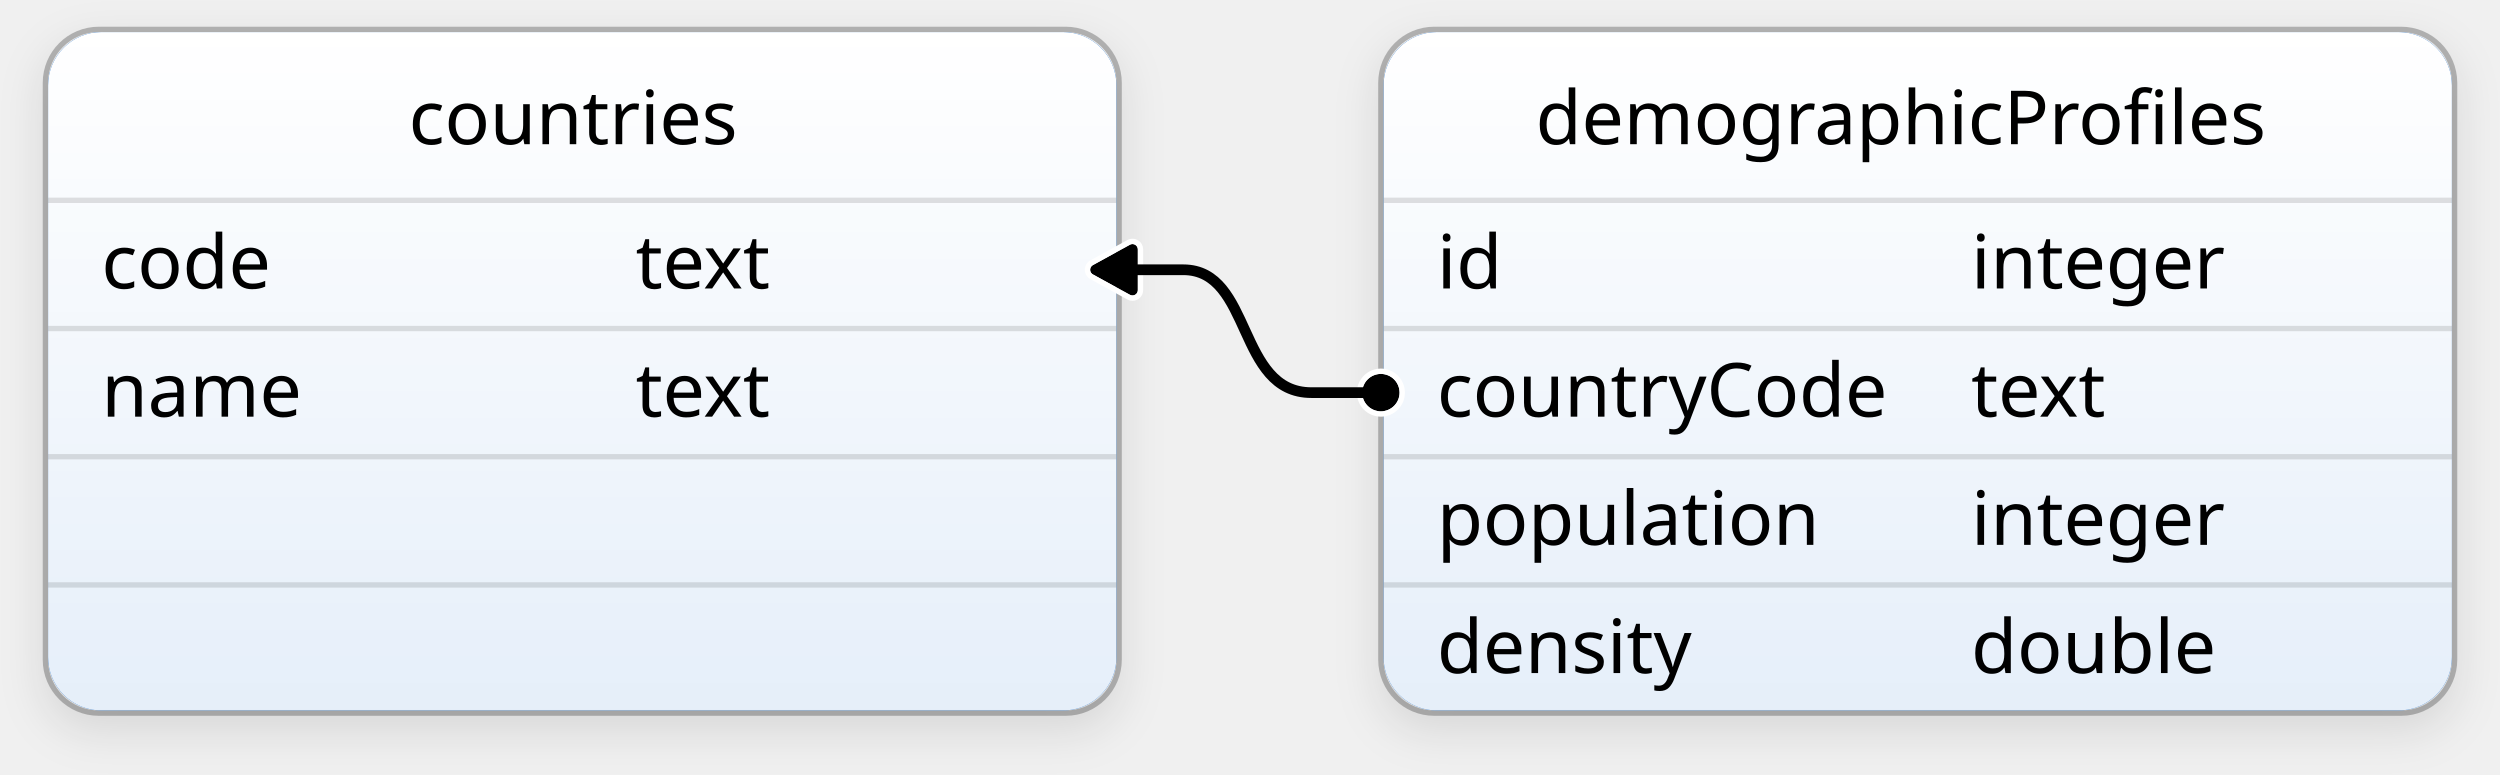
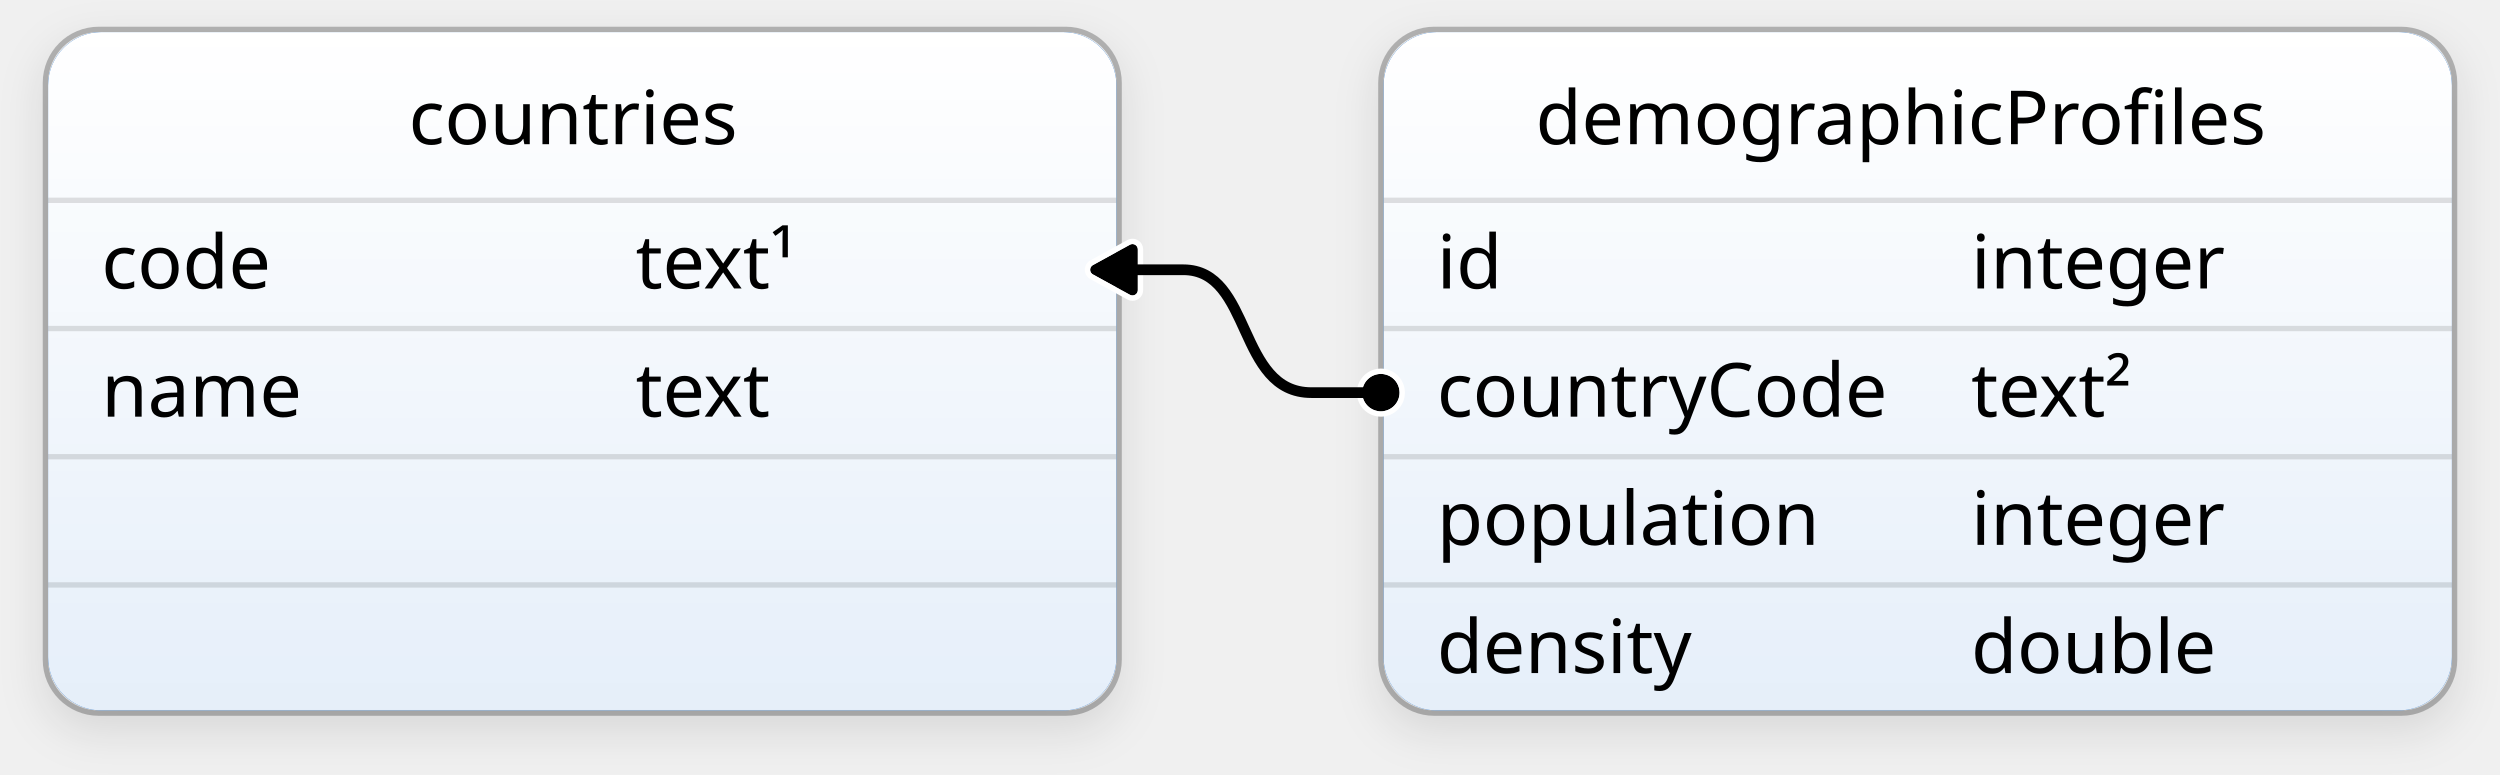
<svg xmlns="http://www.w3.org/2000/svg" xmlns:xlink="http://www.w3.org/1999/xlink" width="468px" height="145px" viewBox="0 0 468 145" version="1.1">
  <defs>
    <linearGradient x1="50%" y1="100%" x2="50%" y2="1.41638472e-14%" id="linearGradient-1">
      <stop stop-color="#FFFFFF" stop-opacity="0.9" offset="0%" />
      <stop stop-color="#FFFFFF" offset="100%" />
    </linearGradient>
    <rect id="path-2" x="0" y="0" width="200" height="127" rx="10" />
    <filter x="-7.2%" y="-9.1%" width="114.5%" height="122.8%" filterUnits="objectBoundingBox" id="filter-4">
      <feMorphology radius="1" operator="dilate" in="SourceAlpha" result="shadowSpreadOuter1" />
      <feOffset dx="0" dy="3" in="shadowSpreadOuter1" result="shadowOffsetOuter1" />
      <feGaussianBlur stdDeviation="4" in="shadowOffsetOuter1" result="shadowBlurOuter1" />
      <feComposite in="shadowBlurOuter1" in2="SourceAlpha" operator="out" result="shadowBlurOuter1" />
      <feColorMatrix values="0 0 0 0 0   0 0 0 0 0   0 0 0 0 0  0 0 0 0.1 0" type="matrix" in="shadowBlurOuter1" />
    </filter>
    <rect id="path-5" x="0" y="0" width="200" height="127" rx="10" />
    <filter x="-7.2%" y="-9.1%" width="114.5%" height="122.8%" filterUnits="objectBoundingBox" id="filter-7">
      <feMorphology radius="1" operator="dilate" in="SourceAlpha" result="shadowSpreadOuter1" />
      <feOffset dx="0" dy="3" in="shadowSpreadOuter1" result="shadowOffsetOuter1" />
      <feGaussianBlur stdDeviation="4" in="shadowOffsetOuter1" result="shadowBlurOuter1" />
      <feComposite in="shadowBlurOuter1" in2="SourceAlpha" operator="out" result="shadowBlurOuter1" />
      <feColorMatrix values="0 0 0 0 0   0 0 0 0 0   0 0 0 0 0  0 0 0 0.1 0" type="matrix" in="shadowBlurOuter1" />
    </filter>
    <circle id="path-8" cx="3.5" cy="28.5" r="3.5" />
    <path d="M57.407,4.624 L50.482,0.815 L50.482,0.815 C49.998,0.549 49.39,0.725 49.124,1.209 C49.043,1.357 49,1.523 49,1.691 L49,9.309 L49,9.309 C49,9.861 49.448,10.309 50,10.309 C50.169,10.309 50.334,10.266 50.482,10.185 L57.407,6.376 L57.407,6.376 C57.891,6.11 58.067,5.502 57.801,5.018 C57.71,4.852 57.573,4.715 57.407,4.624 Z" id="path-9" />
  </defs>
  <g id="Page-1" stroke="none" stroke-width="1" fill="none" fill-rule="evenodd">
    <g id="HasOneSchema" transform="translate(9, 6)">
      <g id="Table" transform="translate(250, 0)">
        <mask id="mask-3" fill="white">
          <use xlink:href="#path-2" />
        </mask>
        <g id="Rectangle">
          <use fill="black" fill-opacity="1" filter="url(#filter-4)" xlink:href="#path-2" />
          <use fill="#005CC5" fill-rule="evenodd" xlink:href="#path-2" />
          <use fill="url(#linearGradient-1)" fill-rule="evenodd" xlink:href="#path-2" />
          <rect stroke-opacity="0.25" stroke="#000000" stroke-width="1" x="-0.5" y="-0.5" width="201" height="128" rx="10" />
        </g>
        <g id="Field" mask="url(#mask-3)">
          <g transform="translate(0, 31)">
            <text id="name" fill="none" font-family="SFUIText-Semibold, SF UI Text" font-size="14" font-weight="500">
              <tspan x="10" y="17" fill="#000000">id</tspan>
            </text>
            <text id="type" fill="none" font-family="SFUIText-Regular, SF UI Text" font-size="14" font-weight="normal">
              <tspan x="110" y="17" fill="#000000">integer</tspan>
            </text>
            <rect id="Rectangle" fill-opacity="0.12" fill="#000000" fill-rule="evenodd" x="0" y="0" width="200" height="1" />
          </g>
        </g>
        <g id="Field" mask="url(#mask-3)">
          <g transform="translate(0, 55)">
            <text id="name" fill="none" font-family="SFUIText-Semibold, SF UI Text" font-size="14" font-weight="500">
              <tspan x="10" y="17" fill="#000000">countryCode</tspan>
            </text>
            <text id="type" fill="none" font-family="SFUIText-Regular, SF UI Text" font-size="14" font-weight="normal">
-               <tspan x="110" y="17" fill="#000000">text</tspan>
+               <tspan x="110" y="17" fill="#000000">text²</tspan>
            </text>
            <rect id="Rectangle" fill-opacity="0.12" fill="#000000" fill-rule="evenodd" x="0" y="0" width="200" height="1" />
          </g>
        </g>
        <g id="Field" mask="url(#mask-3)">
          <g transform="translate(0, 79)">
            <text id="name" fill="none" font-family="SFUIText-Semibold, SF UI Text" font-size="14" font-weight="500">
              <tspan x="10" y="17" fill="#000000">population</tspan>
            </text>
            <text id="type" fill="none" font-family="SFUIText-Regular, SF UI Text" font-size="14" font-weight="normal">
              <tspan x="110" y="17" fill="#000000">integer</tspan>
            </text>
            <rect id="Rectangle" fill-opacity="0.12" fill="#000000" fill-rule="evenodd" x="0" y="0" width="200" height="1" />
          </g>
        </g>
        <g id="Field" mask="url(#mask-3)">
          <g transform="translate(0, 103)">
            <text id="name" fill="none" font-family="SFUIText-Semibold, SF UI Text" font-size="14" font-weight="500">
              <tspan x="10" y="17" fill="#000000">density</tspan>
            </text>
            <text id="type" fill="none" font-family="SFUIText-Regular, SF UI Text" font-size="14" font-weight="normal">
              <tspan x="110" y="17" fill="#000000">double</tspan>
            </text>
            <rect id="Rectangle" fill-opacity="0.12" fill="#000000" fill-rule="evenodd" x="0" y="0" width="200" height="1" />
          </g>
        </g>
        <text id="demographicProfiles" mask="url(#mask-3)" font-family="SFUIText-Semibold, SF UI Text" font-size="14" font-weight="500" fill="#000000">
          <tspan x="28.472" y="21">demographicProfiles</tspan>
        </text>
      </g>
      <g id="Table-Copy-2">
        <mask id="mask-6" fill="white">
          <use xlink:href="#path-5" />
        </mask>
        <g id="Rectangle">
          <use fill="black" fill-opacity="1" filter="url(#filter-7)" xlink:href="#path-5" />
          <use fill="#005CC5" fill-rule="evenodd" xlink:href="#path-5" />
          <use fill="url(#linearGradient-1)" fill-rule="evenodd" xlink:href="#path-5" />
          <rect stroke-opacity="0.25" stroke="#000000" stroke-width="1" x="-0.5" y="-0.5" width="201" height="128" rx="10" />
        </g>
        <g id="Field" mask="url(#mask-6)">
          <g transform="translate(0, 31)">
            <text id="name" fill="none" font-family="SFUIText-Semibold, SF UI Text" font-size="14" font-weight="500">
              <tspan x="10" y="17" fill="#000000">code</tspan>
            </text>
            <text id="type" fill="none" font-family="SFUIText-Regular, SF UI Text" font-size="14" font-weight="normal">
-               <tspan x="110" y="17" fill="#000000">text</tspan>
+               <tspan x="110" y="17" fill="#000000">text¹</tspan>
            </text>
            <rect id="Rectangle" fill-opacity="0.12" fill="#000000" fill-rule="evenodd" x="0" y="0" width="200" height="1" />
          </g>
        </g>
        <g id="Field" mask="url(#mask-6)">
          <g transform="translate(0, 55)">
            <text id="name" fill="none" font-family="SFUIText-Semibold, SF UI Text" font-size="14" font-weight="500">
              <tspan x="10" y="17" fill="#000000">name</tspan>
            </text>
            <text id="type" fill="none" font-family="SFUIText-Regular, SF UI Text" font-size="14" font-weight="normal">
              <tspan x="110" y="17" fill="#000000">text</tspan>
            </text>
            <rect id="Rectangle" fill-opacity="0.12" fill="#000000" fill-rule="evenodd" x="0" y="0" width="200" height="1" />
          </g>
        </g>
        <g id="Field" mask="url(#mask-6)">
          <g transform="translate(0, 79)">
            <text id="name" fill="none" font-family="SFUIText-Semibold, SF UI Text" font-size="14" font-weight="500" />
            <text id="type" fill="none" font-family="SFUIText-Regular, SF UI Text" font-size="14" font-weight="normal" />
            <rect id="Rectangle" fill-opacity="0.12" fill="#000000" fill-rule="evenodd" x="0" y="0" width="200" height="1" />
          </g>
        </g>
        <g id="Field" mask="url(#mask-6)">
          <g transform="translate(0, 103)">
            <text id="name" fill="none" font-family="SFUIText-Semibold, SF UI Text" font-size="14" font-weight="500" />
            <text id="type" fill="none" font-family="SFUIText-Regular, SF UI Text" font-size="14" font-weight="normal" />
            <rect id="Rectangle" fill-opacity="0.12" fill="#000000" fill-rule="evenodd" x="0" y="0" width="200" height="1" />
          </g>
        </g>
        <text id="countries" mask="url(#mask-6)" font-family="SFUIText-Semibold, SF UI Text" font-size="14" font-weight="500" fill="#000000">
          <tspan x="67.516" y="21">countries</tspan>
        </text>
      </g>
      <g id="Group" transform="translate(224, 55) scale(-1, 1) translate(-224, -55) translate(195, 39)">
        <g id="Oval">
          <use fill="#000000" fill-rule="evenodd" xlink:href="#path-8" />
          <circle stroke="#FFFFFF" stroke-width="1" cx="3.5" cy="28.5" r="4" />
        </g>
        <g id="Path-3">
          <use fill="#000000" fill-rule="evenodd" xlink:href="#path-9" />
          <path stroke="#FFFFFF" stroke-width="1" d="M57.648,4.186 C57.897,4.323 58.102,4.528 58.239,4.777 C58.639,5.503 58.374,6.415 57.648,6.814 L50.723,10.623 C50.501,10.745 50.253,10.809 50,10.809 C49.172,10.809 48.5,10.137 48.5,9.309 L48.5,1.691 C48.5,1.439 48.564,1.19 48.686,0.968 C49.085,0.243 49.997,-0.022 50.723,0.377 L57.648,4.186 Z" />
        </g>
        <path d="M2.5,28.5 C2.5,28.5 2.5,28.5 16.5,28.5 C30.5,28.5 27.5,5.5 40.5,5.5 C49.167,5.5 53.5,5.5 53.5,5.5" id="Path-2" stroke="#000000" stroke-width="2" stroke-linecap="round" stroke-linejoin="round" />
      </g>
    </g>
  </g>
</svg>
